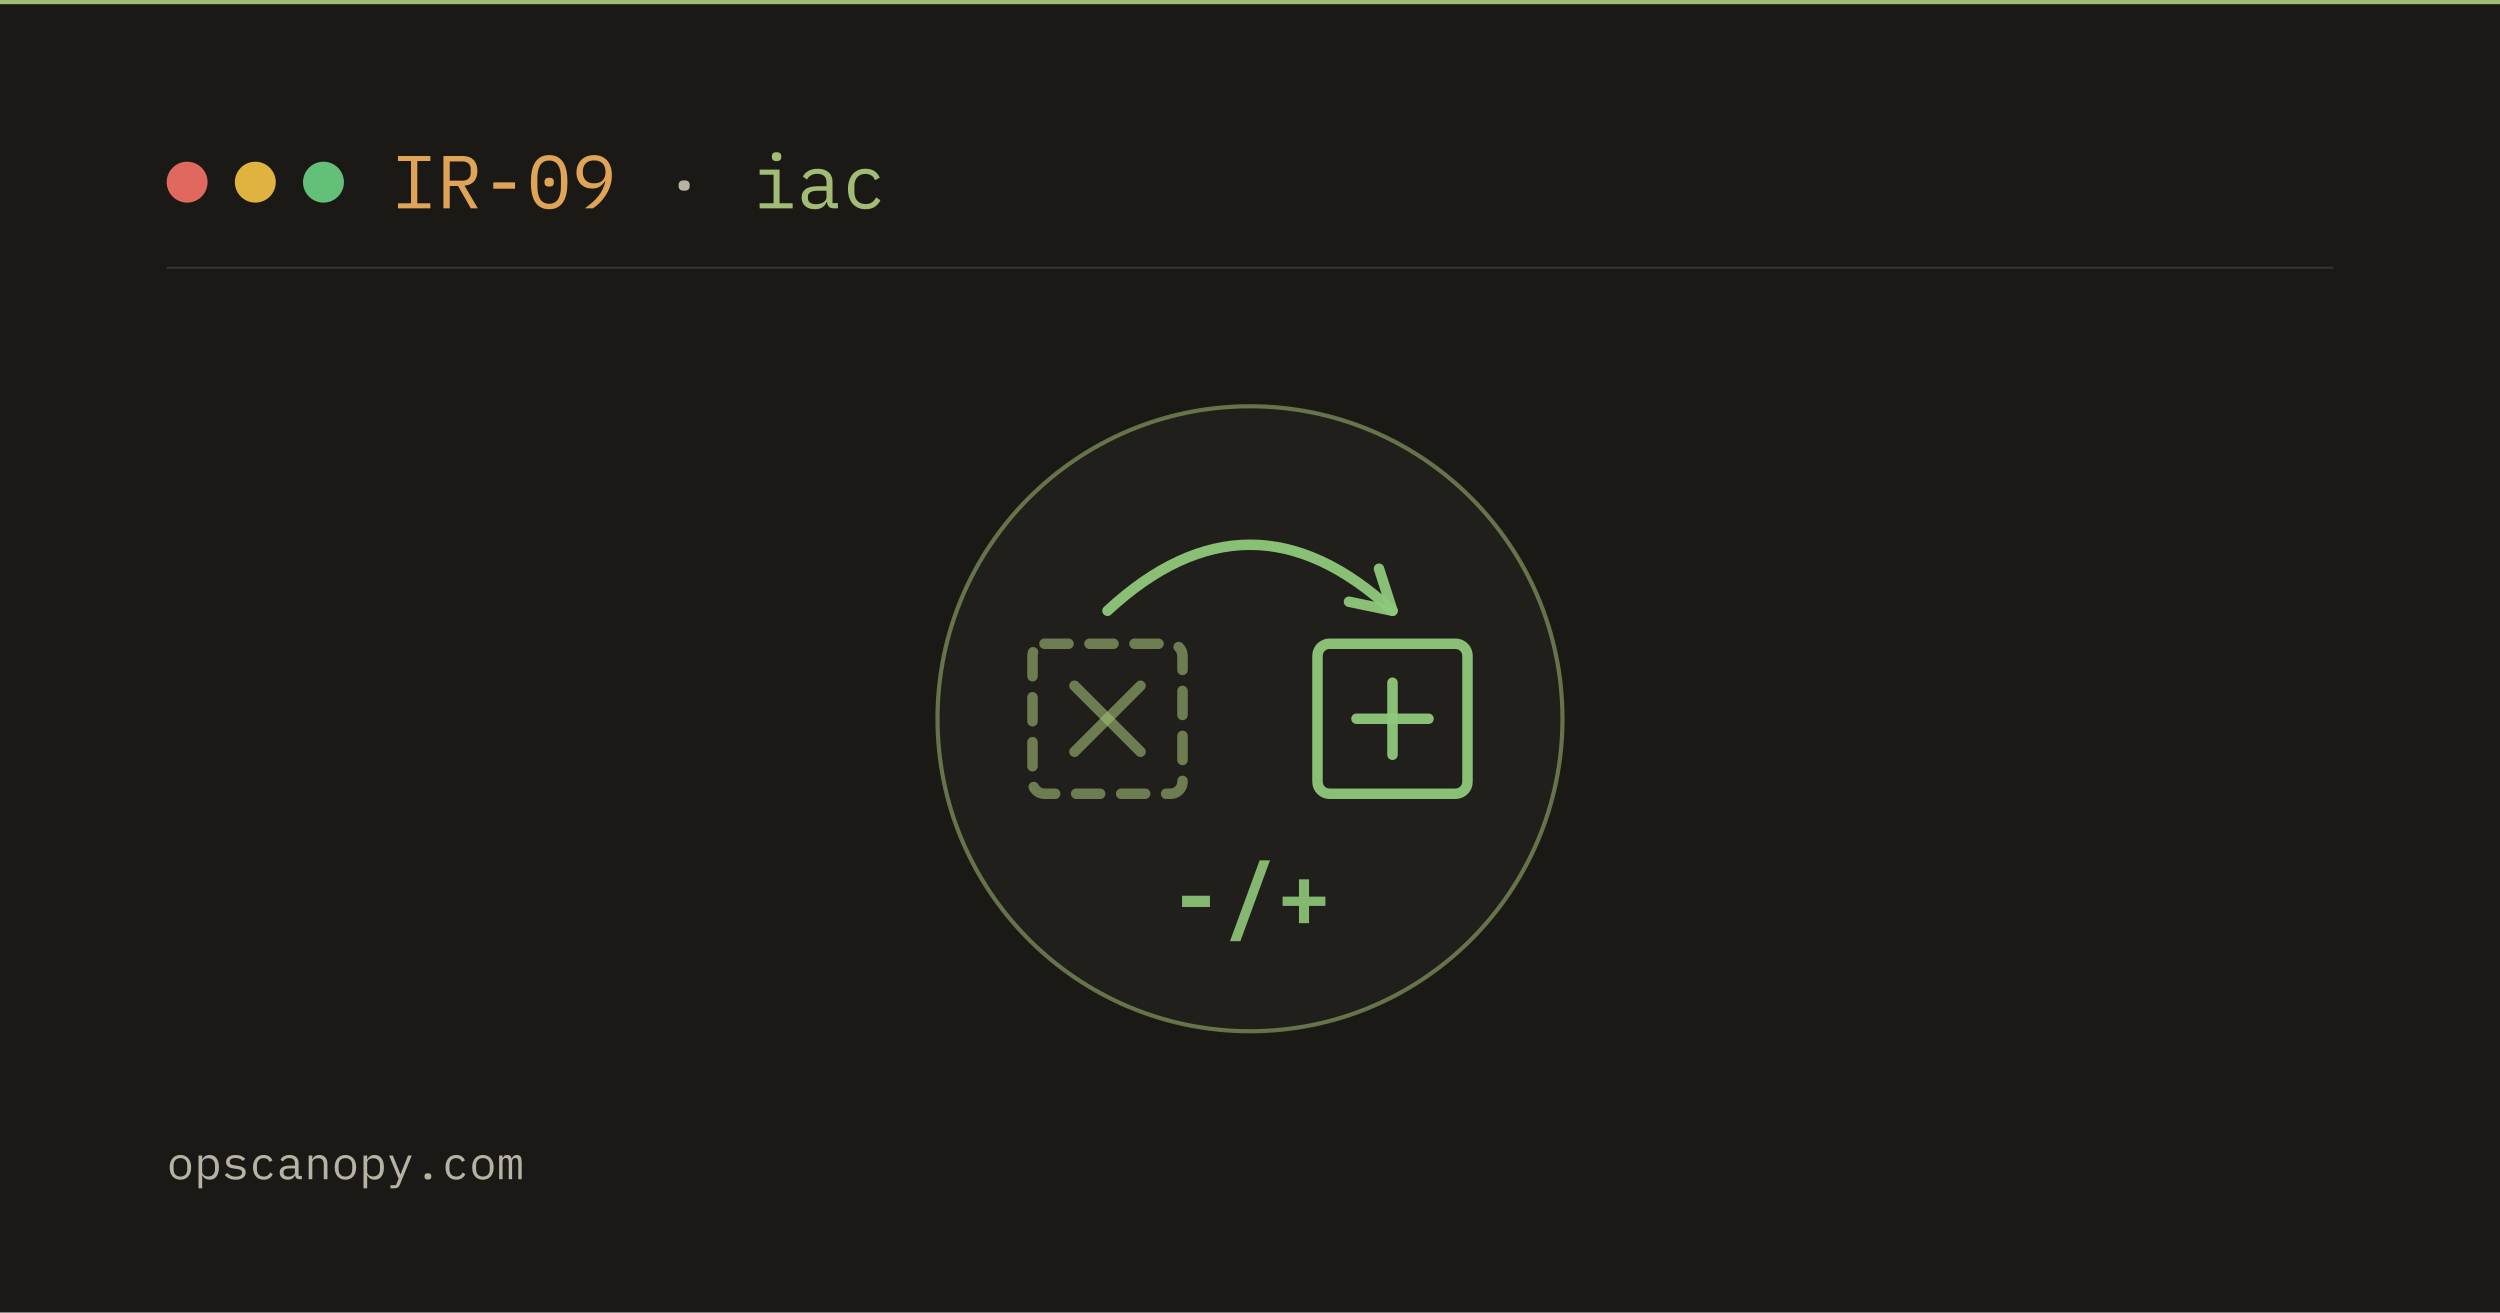
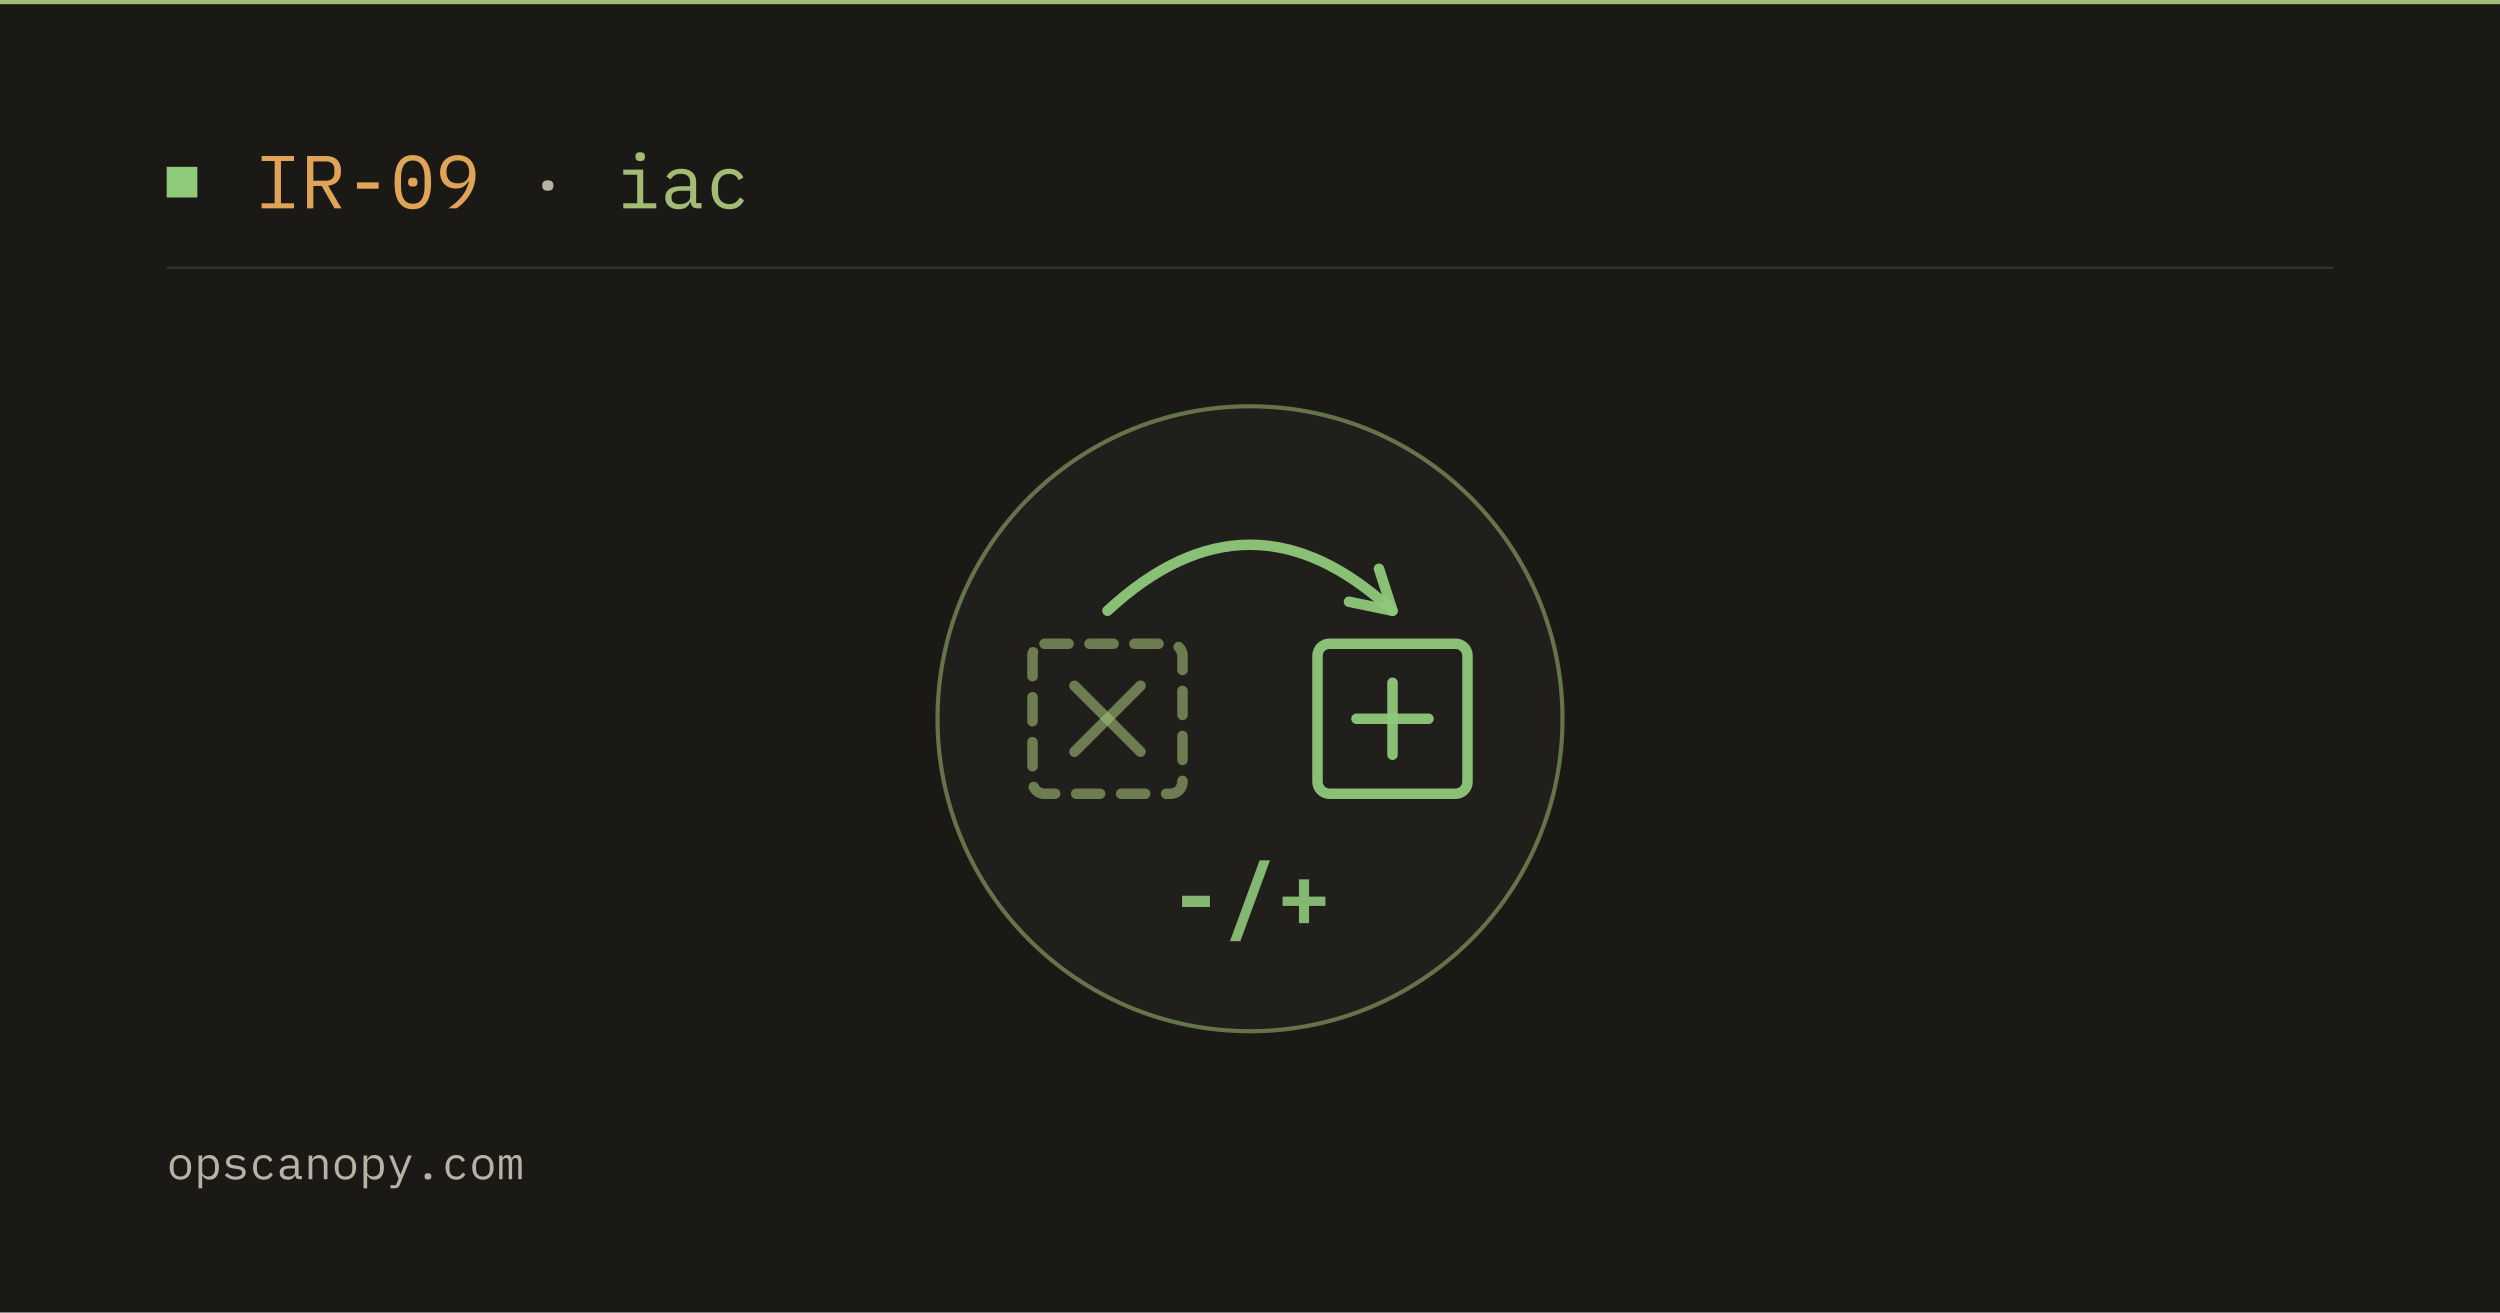
<svg xmlns="http://www.w3.org/2000/svg" viewBox="0 0 1200 630" role="img" aria-label="Terraform forces replacement — the old resource crossed out and destroyed, then a new one created in its place: -/+">
  <defs>
    <path id="g0" d="M516 0L84 0L84-67L258-67L258-631L84-631L84-698L516-698L516-631L342-631L342-67L516-67L516 0Z" />
    <path id="g1" d="M174-298L174 0L90 0L90-698L344-698Q441-698 492-645Q543-592 543-497L543-497Q543-412 499-361Q455-310 371-302L371-302L549 0L455 0L285-298L174-298ZM174-369L342-369Q395-369 424.5-395.5Q454-422 454-471L454-471L454-523Q454-572 424.5-598.5Q395-625 342-625L342-625L174-625L174-369Z" />
    <path id="g2" d="M445-262L155-262L155-346L445-346L445-262Z" />
    <path id="g3" d="M300 12L300 12Q236 12 190-12.5Q144-37 114-83Q84-129 70-196Q56-263 56-349L56-349Q56-434 70-501.5Q84-569 114-615Q144-661 190-685.5Q236-710 300-710L300-710Q364-710 410-685.5Q456-661 486-615Q516-569 530-501.5Q544-434 544-349L544-349Q544-263 530-196Q516-129 486-83Q456-37 410-12.5Q364 12 300 12ZM300-61L300-61Q342-61 372-77.5Q402-94 420.5-124Q439-154 448-196.5Q457-239 457-292L457-292L457-406Q457-458 448-501Q439-544 420.5-574Q402-604 372-620.5Q342-637 300-637L300-637Q258-637 228-620.5Q198-604 179.5-574Q161-544 152-501Q143-458 143-406L143-406L143-292Q143-239 152-196.5Q161-154 179.5-124Q198-94 228-77.5Q258-61 300-61ZM300-290L300-290Q265-290 251.5-304Q238-318 238-338L238-338L238-360Q238-380 251.5-394Q265-408 300-408L300-408Q335-408 348.5-394Q362-380 362-360L362-360L362-338Q362-318 348.5-304Q335-290 300-290Z" />
    <path id="g4" d="M536-442L536-442Q536-364 512.5-295.5Q489-227 452-170.5Q415-114 370.5-70.5Q326-27 283 0L283 0L175 0Q232-41 276.5-80Q321-119 355-161.5Q389-204 412-252.5Q435-301 450-362L450-362L445-364Q419-321 378.5-292.5Q338-264 273-264L273-264Q227-264 188.5-279Q150-294 122.5-322Q95-350 79.5-389.5Q64-429 64-479L64-479Q64-530 80.5-572.5Q97-615 128-645.5Q159-676 202.5-693Q246-710 299-710L299-710Q354-710 398-691.5Q442-673 472.5-638.5Q503-604 519.5-554Q536-504 536-442ZM300-333L300-333Q372-333 411.5-372Q451-411 451-482L451-482L451-490Q451-561 411.5-600Q372-639 300-639L300-639Q228-639 188.5-600Q149-561 149-490L149-490L149-482Q149-411 188.5-372Q228-333 300-333Z" />
    <path id="g5" d="M300-235L300-235Q259-235 242.5-252Q226-269 226-295L226-295L226-313Q226-339 242.5-356Q259-373 300-373L300-373Q341-373 357.5-356Q374-339 374-313L374-313L374-295Q374-269 357.5-252Q341-235 300-235Z" />
    <path id="g6" d="M332-630L332-630Q297-630 283-644.5Q269-659 269-681L269-681L269-697Q269-719 283-733.5Q297-748 332-748L332-748Q367-748 381-733.5Q395-719 395-697L395-697L395-681Q395-659 381-644.5Q367-630 332-630ZM106 0L106-68L292-68L292-448L106-448L106-516L372-516L372-68L546-68L546 0L106 0Z" />
    <path id="g7" d="M550 0L495 0Q448 0 428-24Q408-48 403-84L403-84L398-84Q381-39 343.5-13.5Q306 12 243 12L243 12Q162 12 114-30Q66-72 66-145L66-145Q66-217 118.5-256Q171-295 288-295L288-295L398-295L398-346Q398-403 366-431.5Q334-460 275-460L275-460Q223-460 190-439.5Q157-419 137-384L137-384L83-424Q93-444 110-463Q127-482 152-496.5Q177-511 209-519.5Q241-528 280-528L280-528Q371-528 424.5-482Q478-436 478-354L478-354L478-70L550-70L550 0ZM257-55L257-55Q288-55 313.5-62.5Q339-70 358-82.5Q377-95 387.5-112.5Q398-130 398-150L398-150L398-235L288-235Q216-235 183-215Q150-195 150-157L150-157L150-136Q150-96 178.5-75.5Q207-55 257-55Z" />
    <path id="g8" d="M318 12L318 12Q262 12 218.5-7.5Q175-27 145-62Q115-97 99.5-147Q84-197 84-258L84-258Q84-319 100-369Q116-419 146-454.5Q176-490 219-509Q262-528 317-528L317-528Q392-528 439-495Q486-462 508-409L508-409L444-375Q430-415 397.5-437Q365-459 317-459L317-459Q282-459 254.5-447.5Q227-436 208-415Q189-394 179.5-365Q170-336 170-302L170-302L170-214Q170-180 179.5-151Q189-122 208-101Q227-80 255-68.5Q283-57 319-57L319-57Q371-57 405-81Q439-105 459-147L459-147L516-108Q493-56 444.5-22Q396 12 318 12Z" />
    <path id="g9" d="M455-242L145-242L145-367L455-367L455-242Z" />
    <path id="g10" d="M193 138L78 138L407-760L522-760L193 138Z" />
    <path id="g11" d="M356-62L244-62L244-254L62-254L62-357L244-357L244-549L356-549L356-357L538-357L538-254L356-254L356-62Z" />
    <path id="g12" d="M300 12L300 12Q246 12 202.5-7Q159-26 128.5-61.5Q98-97 82-146.5Q66-196 66-258L66-258Q66-319 82-369Q98-419 128.5-454.5Q159-490 202.5-509Q246-528 300-528L300-528Q354-528 397.5-509Q441-490 471.5-454.5Q502-419 518-369Q534-319 534-258L534-258Q534-196 518-146.5Q502-97 471.5-61.5Q441-26 397.5-7Q354 12 300 12ZM300-57L300-57Q367-57 408-97Q449-137 449-221L449-221L449-295Q449-379 408-419Q367-459 300-459L300-459Q233-459 192-419Q151-379 151-295L151-295L151-221Q151-137 192-97Q233-57 300-57Z" />
    <path id="g13" d="M95 200L95-516L175-516L175-432L179-432Q229-528 338-528L338-528Q433-528 486.5-457Q540-386 540-258L540-258Q540-130 486.5-59Q433 12 338 12L338 12Q229 12 179-84L179-84L175-84L175 200L95 200ZM307-59L307-59Q377-59 415.5-101.5Q454-144 454-214L454-214L454-302Q454-372 415.5-414.5Q377-457 307-457L307-457Q280-457 256-450Q232-443 214-429.5Q196-416 185.5-396.5Q175-377 175-351L175-351L175-165Q175-139 185.5-119.5Q196-100 214-86.5Q232-73 256-66Q280-59 307-59Z" />
    <path id="g14" d="M306 12L306 12Q225 12 166.5-15.5Q108-43 67-89L67-89L121-136Q158-97 202-76Q246-55 308-55L308-55Q368-55 406.5-76.5Q445-98 445-144L445-144Q445-164 437.5-177.5Q430-191 417-199Q404-207 388-211.5Q372-216 354-219L354-219L273-231Q246-235 214.5-242Q183-249 157-264.5Q131-280 113.5-306Q96-332 96-374L96-374Q96-413 111.5-441.5Q127-470 155-489.5Q183-509 221-518.5Q259-528 304-528L304-528Q374-528 425.5-506Q477-484 514-445L514-445L462-396Q453-407 439.5-418.5Q426-430 406.5-439.5Q387-449 361-455Q335-461 301-461L301-461Q240-461 207.5-440Q175-419 175-379L175-379Q175-359 182.5-345.5Q190-332 203-324Q216-316 232.5-311.5Q249-307 266-304L266-304L347-292Q375-288 406-281Q437-274 463-258.5Q489-243 506.5-217Q524-191 524-149L524-149Q524-72 464.5-30Q405 12 306 12Z" />
    <path id="g15" d="M178 0L98 0L98-516L178-516L178-432L182-432Q190-451 202-468.5Q214-486 231.5-499Q249-512 273-520Q297-528 329-528L329-528Q410-528 459-476.5Q508-425 508-331L508-331L508 0L428 0L428-317Q428-388 397-422.5Q366-457 306-457L306-457Q282-457 259-451Q236-445 218-433Q200-421 189-402Q178-383 178-358L178-358L178 0Z" />
    <path id="g16" d="M380-300L467-516L547-516L291 113Q282 135 271 151.5Q260 168 245 178.5Q230 189 209 194.5Q188 200 159 200L159 200L83 200L83 132L203 132L261-10L53-516L135-516L222-300L299-104L303-104L380-300Z" />
    <path id="g17" d="M300 9L300 9Q259 9 242.5-8Q226-25 226-51L226-51L226-69Q226-95 242.5-112Q259-129 300-129L300-129Q341-129 357.5-112Q374-95 374-69L374-69L374-51Q374-25 357.5-8Q341 9 300 9Z" />
    <path id="g18" d="M128 0L54 0L54-516L128-516L128-456L132-456Q144-486 166-507Q188-528 231-528L231-528Q276-528 298-505.5Q320-483 325-447L325-447L328-447Q342-482 368-505Q394-528 440-528L440-528Q503-528 524.5-484Q546-440 546-358L546-358L546 0L472 0L472-345Q472-411 458.5-436.5Q445-462 409-462L409-462Q377-462 357-441.5Q337-421 337-379L337-379L337 0L263 0L263-345Q263-411 249.5-436.5Q236-462 201-462L201-462Q169-462 148.5-441.5Q128-421 128-379L128-379L128 0Z" />
  </defs>
  <rect width="1200" height="630" fill="#1b1915" />
  <rect width="1200" height="2" fill="#a2bc75" />
  <g data-role="caption">
-     <circle cx="89.82" cy="87.44" r="9.82" fill="#e0685f" />
-     <circle cx="122.55" cy="87.44" r="9.82" fill="#e0b23f" />
-     <circle cx="155.27" cy="87.44" r="9.82" fill="#63c079" />
-     <g transform="translate(188 100) scale(0.036)" fill="#e0a458">
+     <rect x="80" y="80.07" width="14.73" height="14.73" fill="#8fc97a" />
+     <g transform="translate(122.55 100) scale(0.036)" fill="#e0a458">
      <use href="#g0" />
      <use href="#g1" x="600" />
      <use href="#g2" x="1200" />
      <use href="#g3" x="1800" />
      <use href="#g4" x="2400" />
    </g>
-     <g transform="translate(296 100) scale(0.036)" fill="#b8b2a4">
+     <g transform="translate(230.55 100) scale(0.036)" fill="#b8b2a4">
      <use href="#g5" x="600" />
    </g>
-     <g transform="translate(360.8 100) scale(0.036)" fill="#a2bc75">
+     <g transform="translate(295.35 100) scale(0.036)" fill="#a2bc75">
      <use href="#g6" />
      <use href="#g7" x="600" />
      <use href="#g8" x="1200" />
    </g>
    <rect x="80" y="128" width="1040" height="1" fill="#ffffff" fill-opacity="0.12" />
  </g>
  <circle cx="600" cy="345" r="150" fill="#ffffff" fill-opacity="0.03" stroke="#a2bc75" stroke-opacity="0.55" stroke-width="2" />
  <g transform="translate(600,345) scale(0.72)" stroke="#8fc97a" stroke-opacity="0.95" stroke-width="7" fill="none" stroke-linecap="round" stroke-linejoin="round">
    <rect x="-145" y="-50" width="100" height="100" rx="8" stroke-dasharray="16 14" stroke-opacity="0.6" stroke="#a2bc75" />
    <line x1="-117" y1="-22" x2="-73" y2="22" stroke-opacity="0.6" stroke="#a2bc75" />
    <line x1="-73" y1="-22" x2="-117" y2="22" stroke-opacity="0.6" stroke="#a2bc75" />
    <rect x="45" y="-50" width="100" height="100" rx="8" />
    <line x1="95" y1="-24" x2="95" y2="24" />
    <line x1="71" y1="0" x2="119" y2="0" />
    <path d="M-95 -72 Q0 -160 95 -72" />
    <path d="M86 -100 L95 -72 L66 -78" />
    <g transform="translate(-54 140) scale(0.06)" fill="#8fc97a" fill-opacity="0.9" stroke="none">
      <use href="#g9" />
      <use href="#g10" x="600" />
      <use href="#g11" x="1200" />
    </g>
  </g>
  <g transform="translate(80 566) scale(0.022)" fill="#b8b2a4">
    <use href="#g12" />
    <use href="#g13" x="600" />
    <use href="#g14" x="1200" />
    <use href="#g8" x="1800" />
    <use href="#g7" x="2400" />
    <use href="#g15" x="3000" />
    <use href="#g12" x="3600" />
    <use href="#g13" x="4200" />
    <use href="#g16" x="4800" />
    <use href="#g17" x="5400" />
    <use href="#g8" x="6000" />
    <use href="#g12" x="6600" />
    <use href="#g18" x="7200" />
  </g>
</svg>
